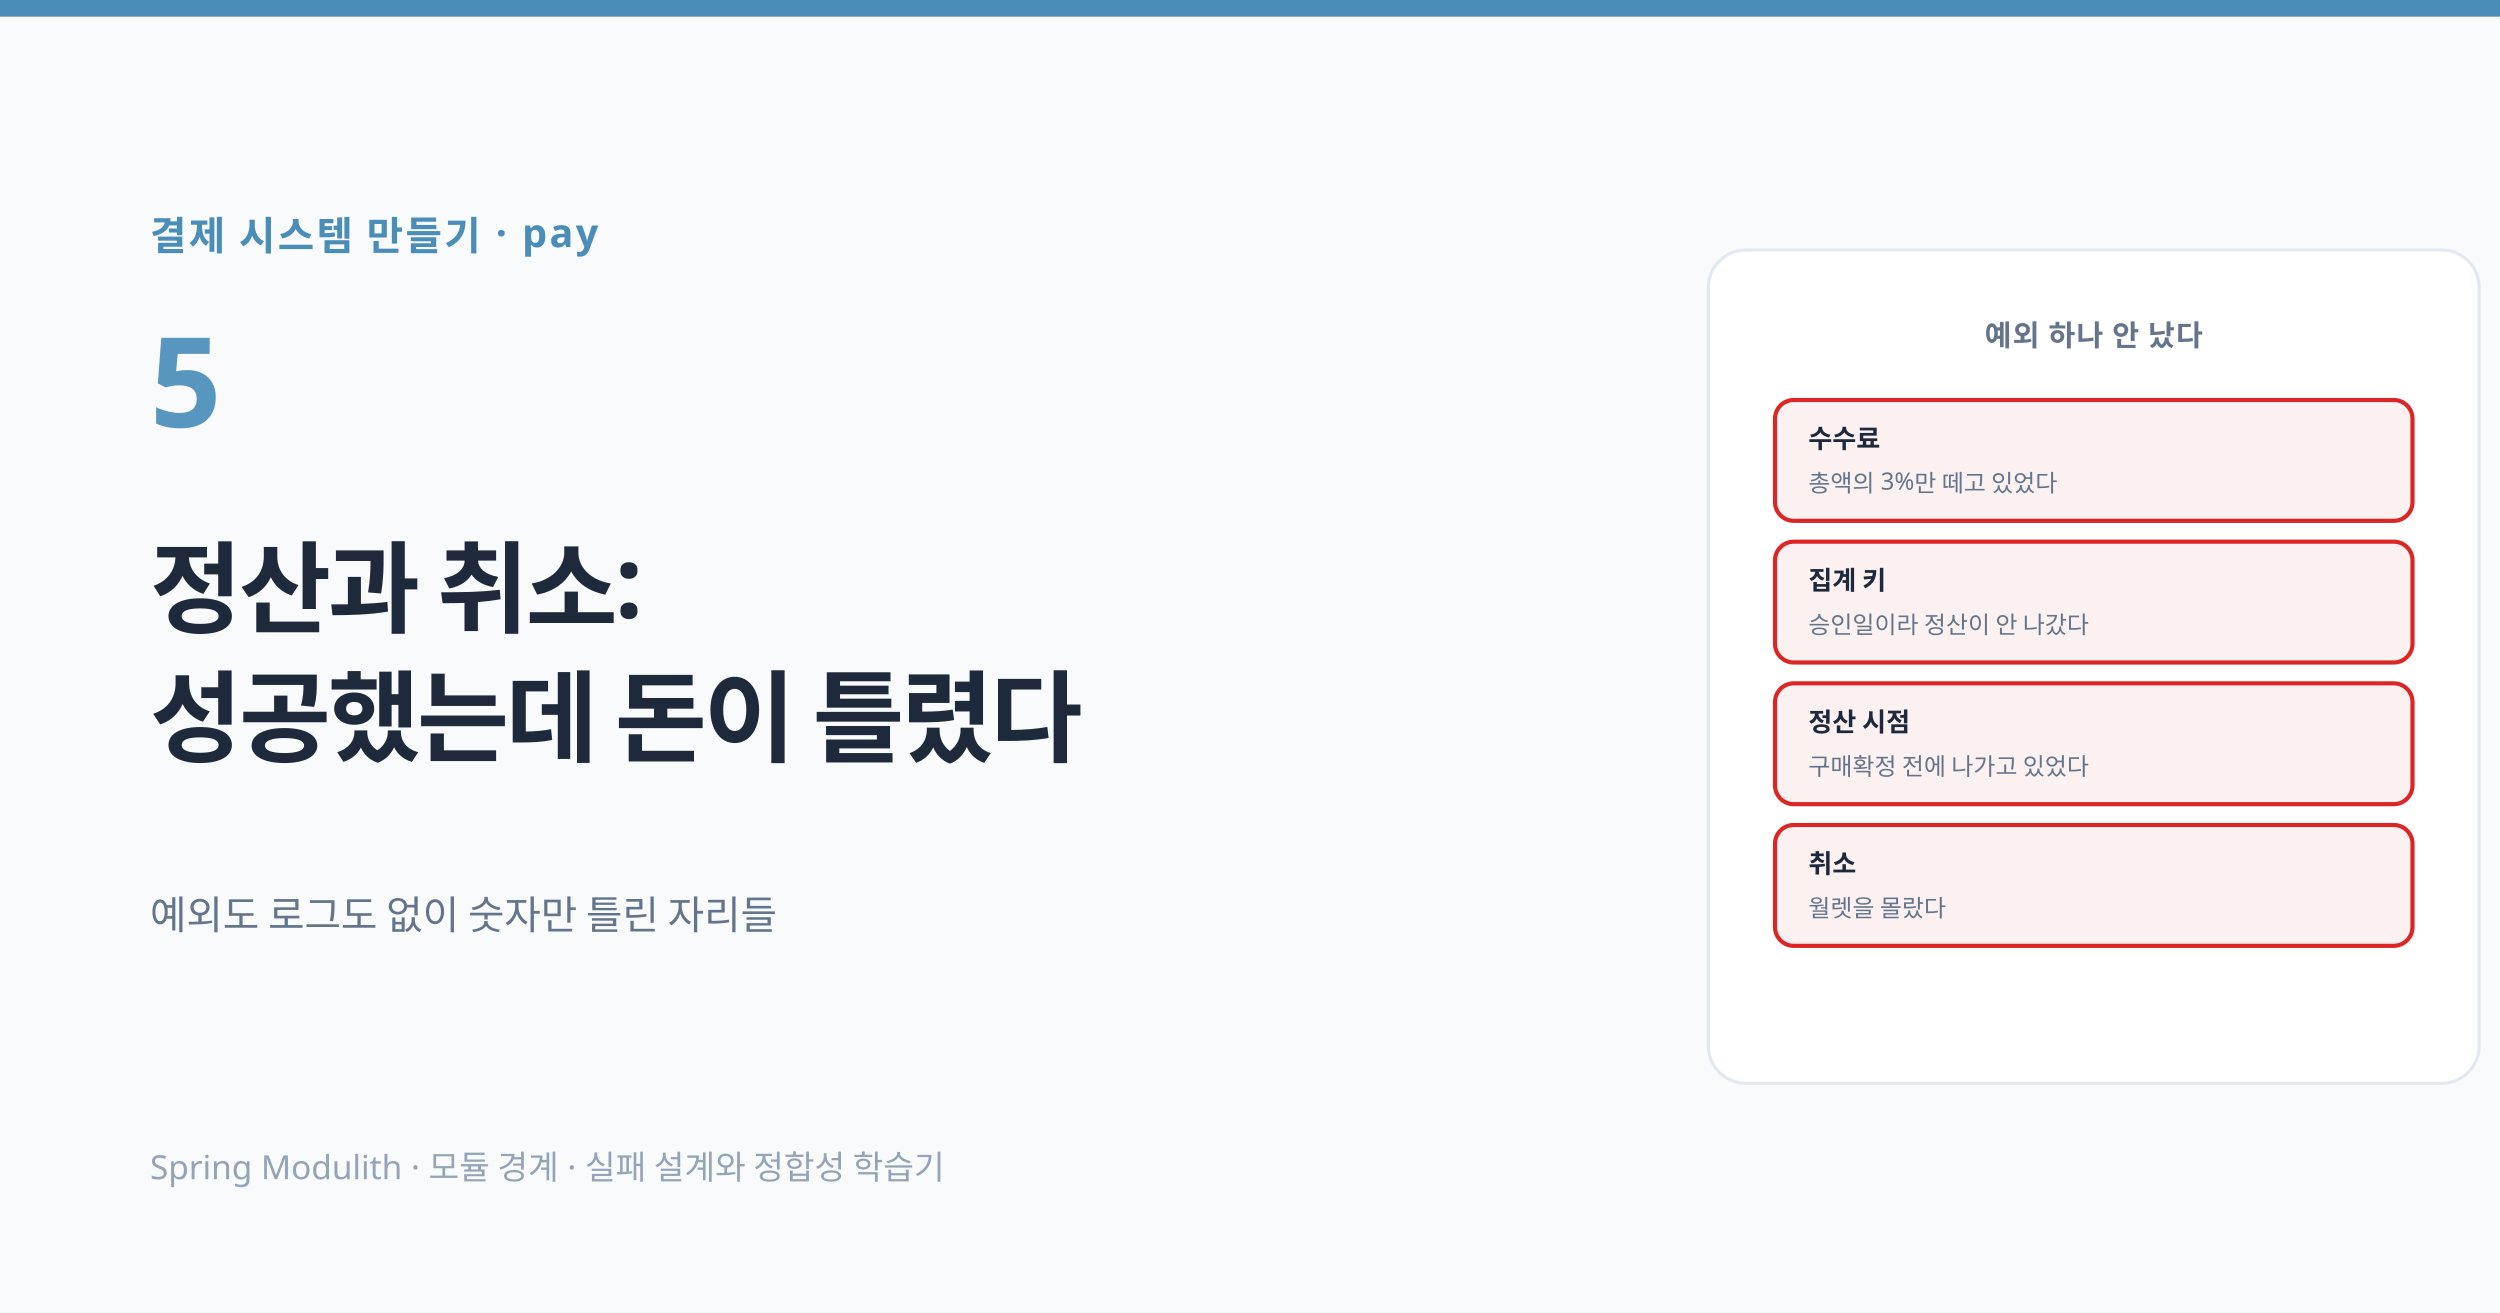
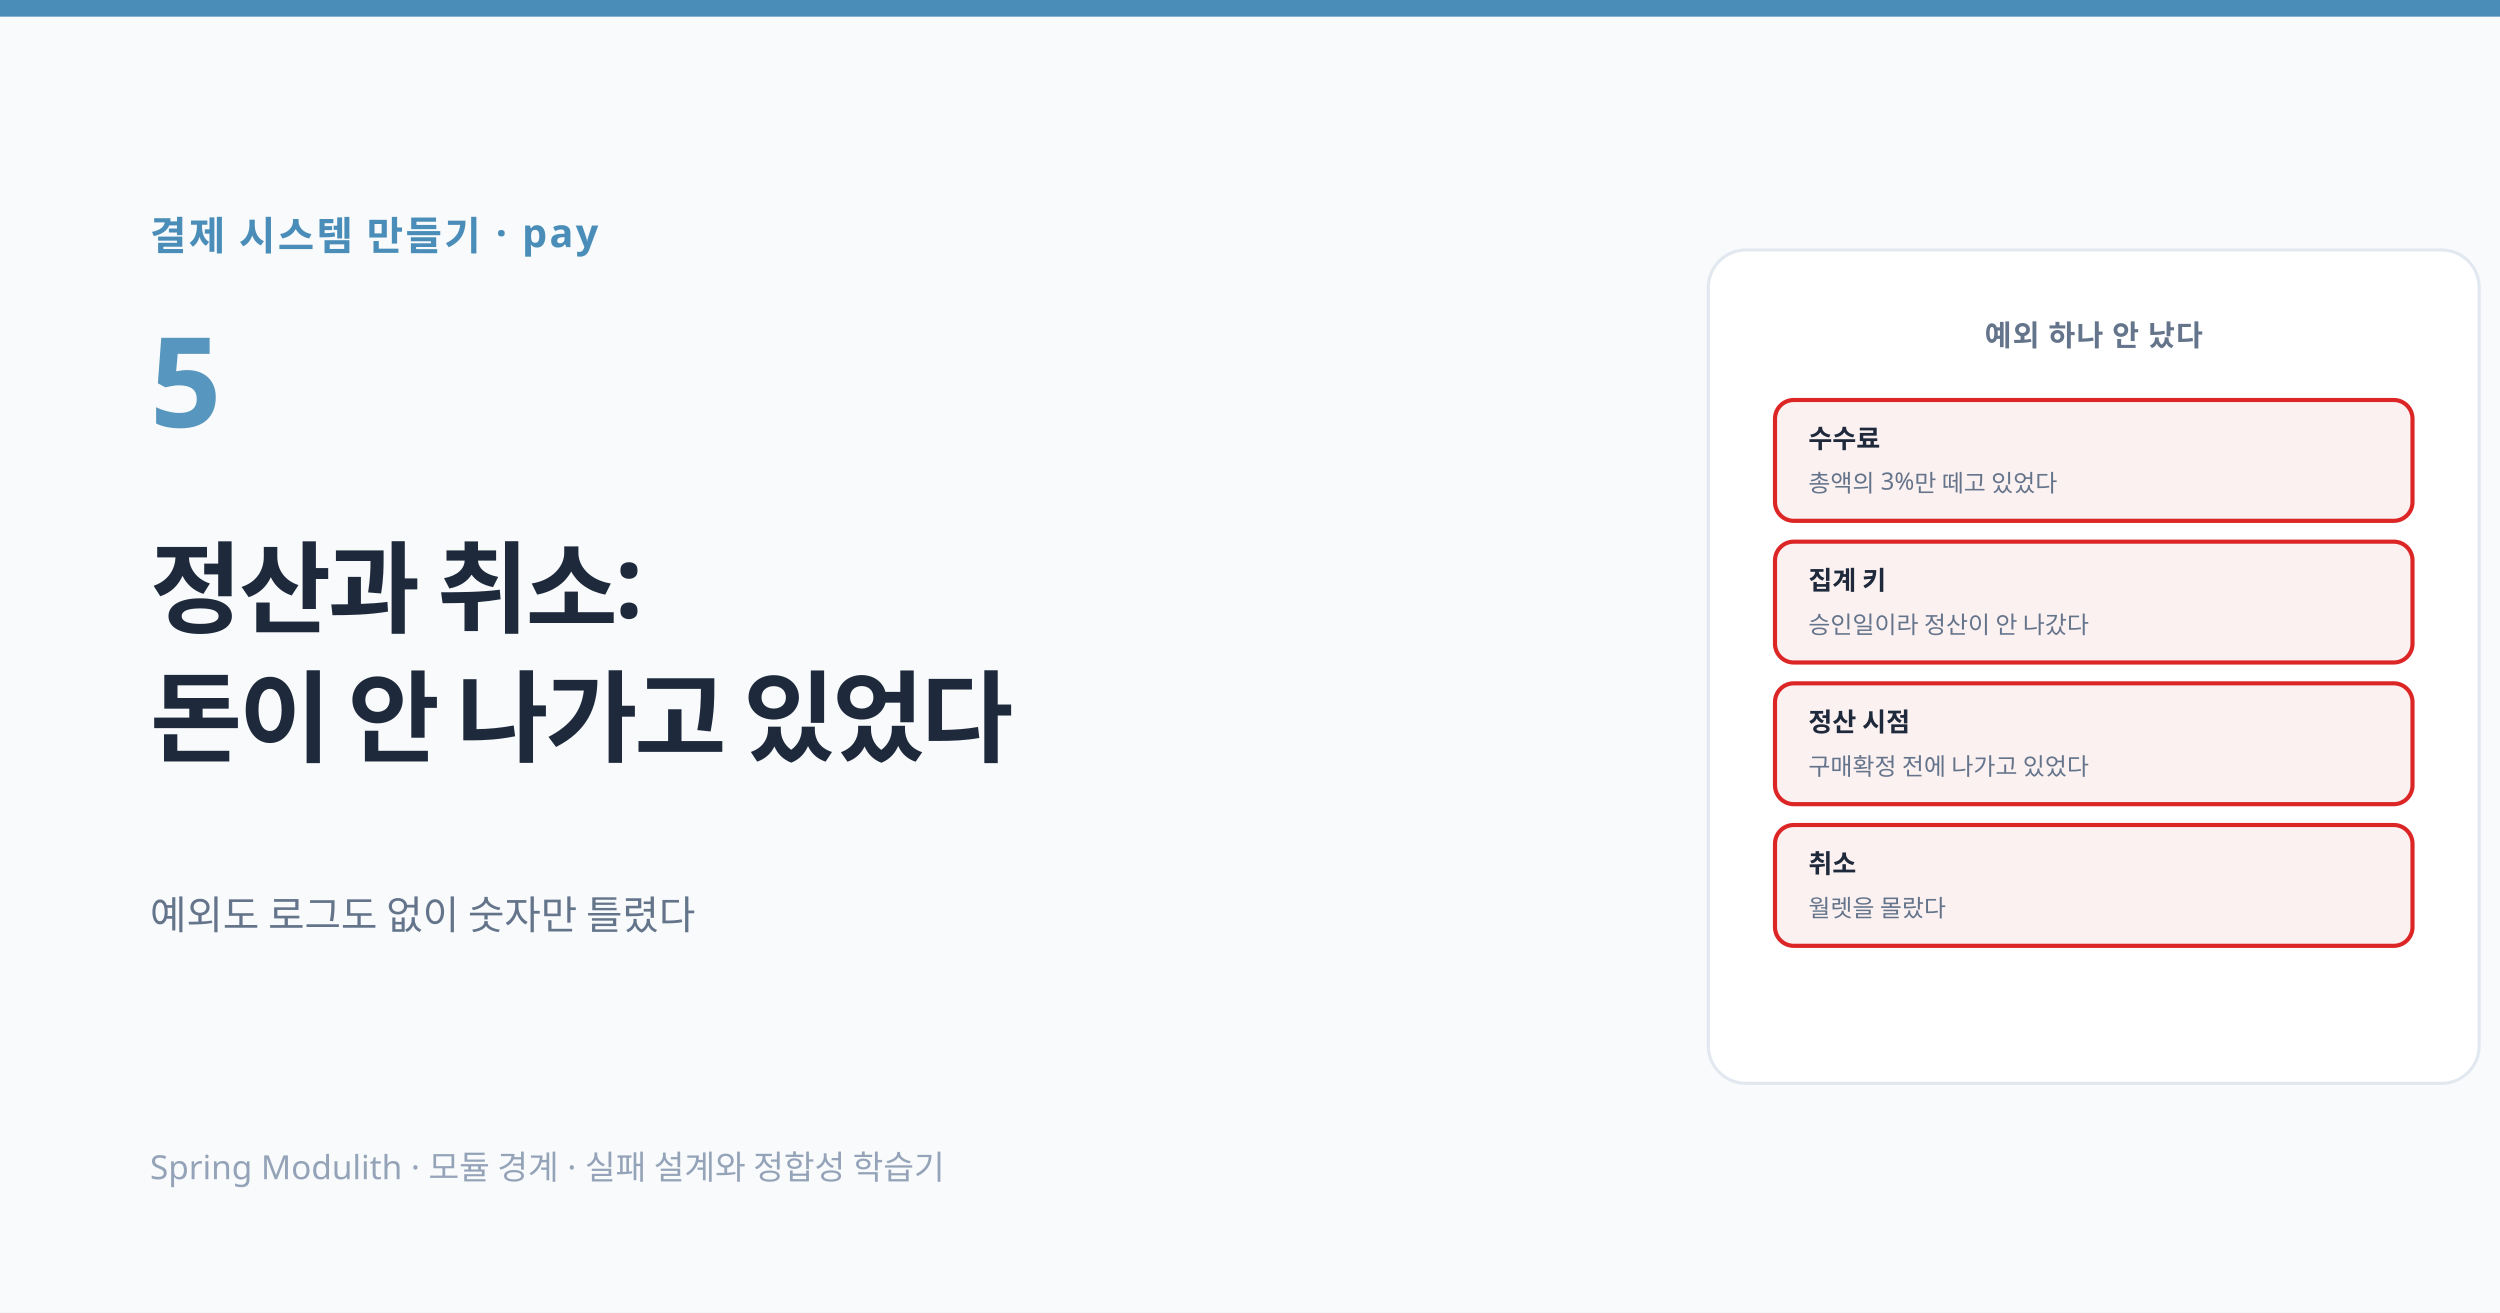
<svg xmlns="http://www.w3.org/2000/svg" viewBox="0 0 1200 630" font-family="'Pretendard', 'Apple SD Gothic Neo', system-ui, sans-serif">
  <rect width="1200" height="630" fill="#f8fafb" />
  <rect width="1200" height="8" fill="#4a8db8" />
  <rect x="820" y="120" width="370" height="400" rx="18" fill="#ffffff" stroke="#e2e8f0" stroke-width="1.5" />
  <text x="1005" y="166" text-anchor="middle" font-size="14" font-weight="700" fill="#64748b" letter-spacing="0.04em">예외 하나 안 났다</text>
  <rect x="852" y="192" width="306" height="58" rx="9" fill="#dc262610" stroke="#dc2626" stroke-width="2" />
  <text x="868" y="215" font-size="12.5" font-weight="700" fill="#1e293b">수수료</text>
  <text x="868" y="236" font-size="11.5" fill="#64748b">총액의 3%만 떼고 있었다</text>
  <rect x="852" y="260" width="306" height="58" rx="9" fill="#dc262610" stroke="#dc2626" stroke-width="2" />
  <text x="868" y="283" font-size="12.5" font-weight="700" fill="#1e293b">집계 키</text>
  <text x="868" y="304" font-size="11.5" fill="#64748b">승인일이라 정산이 안 나갔다</text>
  <rect x="852" y="328" width="306" height="58" rx="9" fill="#dc262610" stroke="#dc2626" stroke-width="2" />
  <text x="868" y="351" font-size="12.5" font-weight="700" fill="#1e293b">정산 시점</text>
  <text x="868" y="372" font-size="11.5" fill="#64748b">구매확정 전에 나가고 있었다</text>
  <rect x="852" y="396" width="306" height="58" rx="9" fill="#dc262610" stroke="#dc2626" stroke-width="2" />
  <text x="868" y="419" font-size="12.5" font-weight="700" fill="#1e293b">취소</text>
  <text x="868" y="440" font-size="11.5" fill="#64748b">월렛을 몰랐다</text>
  <text x="72" y="120" font-size="19" font-weight="700" fill="#4a8db8" letter-spacing="0.06em">결제 시스템 만들기 · pay</text>
  <text x="72" y="205" font-size="60" font-weight="900" fill="#4a8db8" opacity="0.92">5</text>
  <text x="72" y="300" font-size="48" font-weight="800" fill="#1e293b" letter-spacing="-0.03em">정산과 취소:</text>
-   <text x="72" y="362" font-size="48" font-weight="800" fill="#1e293b" letter-spacing="-0.03em">성공했는데 돈이 틀렸다</text>
-   <text x="72" y="446" font-size="19" fill="#64748b">예외도 로그도 없이 숫자만 틀린 자리들</text>
+   <text x="72" y="362" font-size="48" font-weight="800" fill="#1e293b" letter-spacing="-0.03em">돈이 안 나가고 있었다</text>
+   <text x="72" y="446" font-size="19" fill="#64748b">예외도 로그도 없이 숫자만 틀렸다</text>
  <text x="72" y="566" font-size="16" fill="#94a3b8">Spring Modulith · 모듈 경계 · 실패 설계와 정합성 학습기</text>
</svg>
